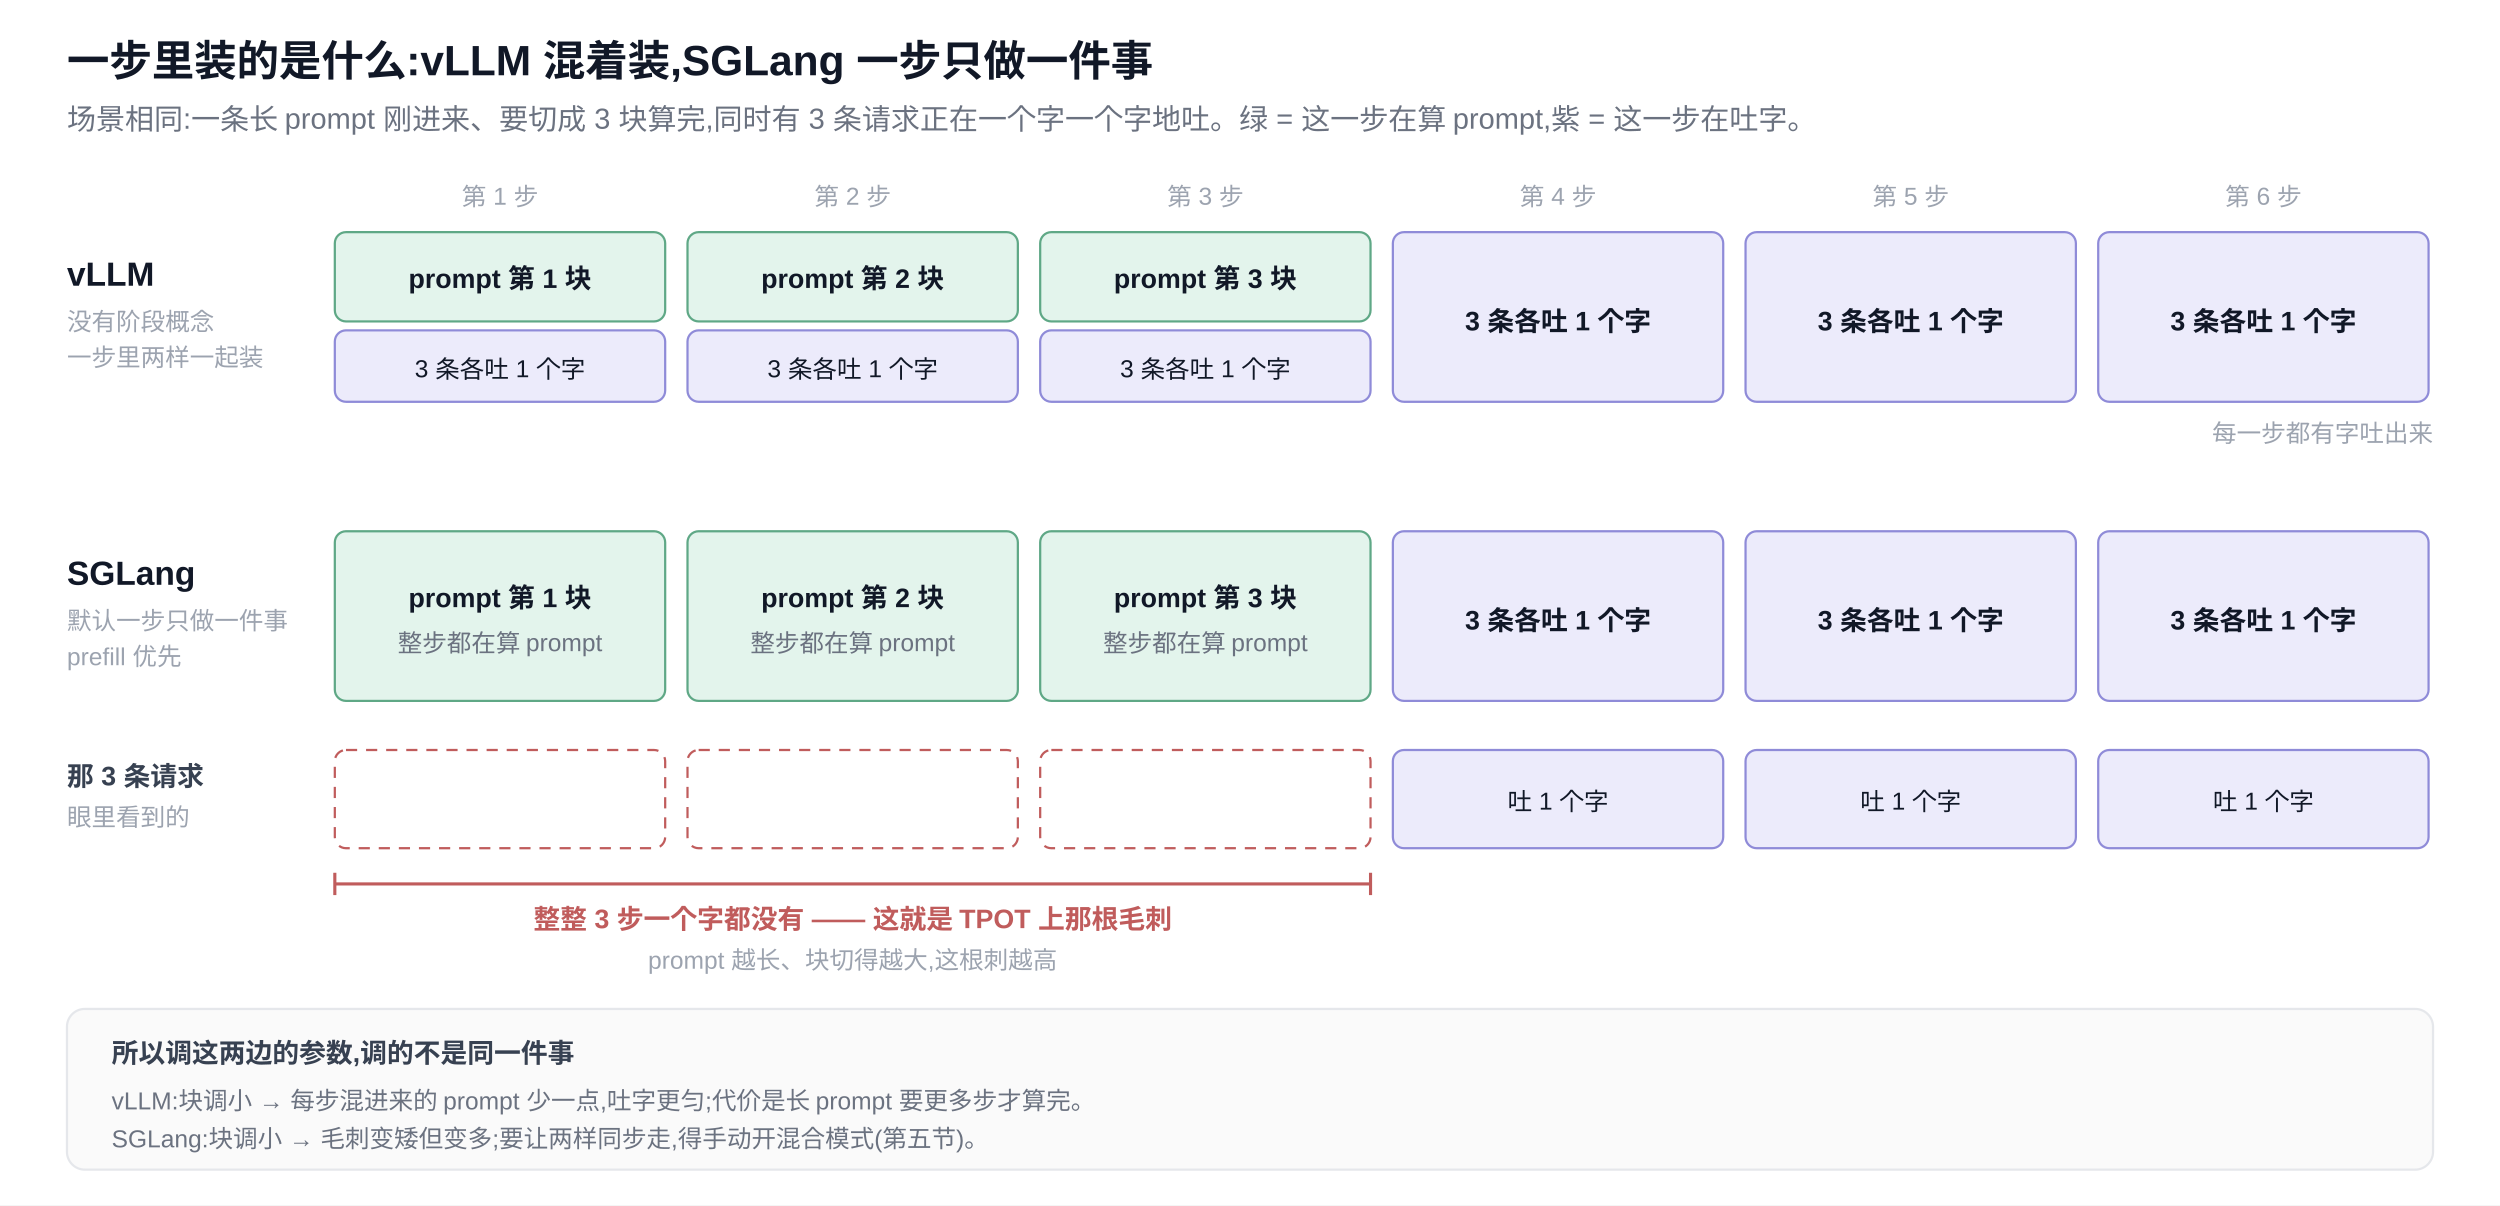
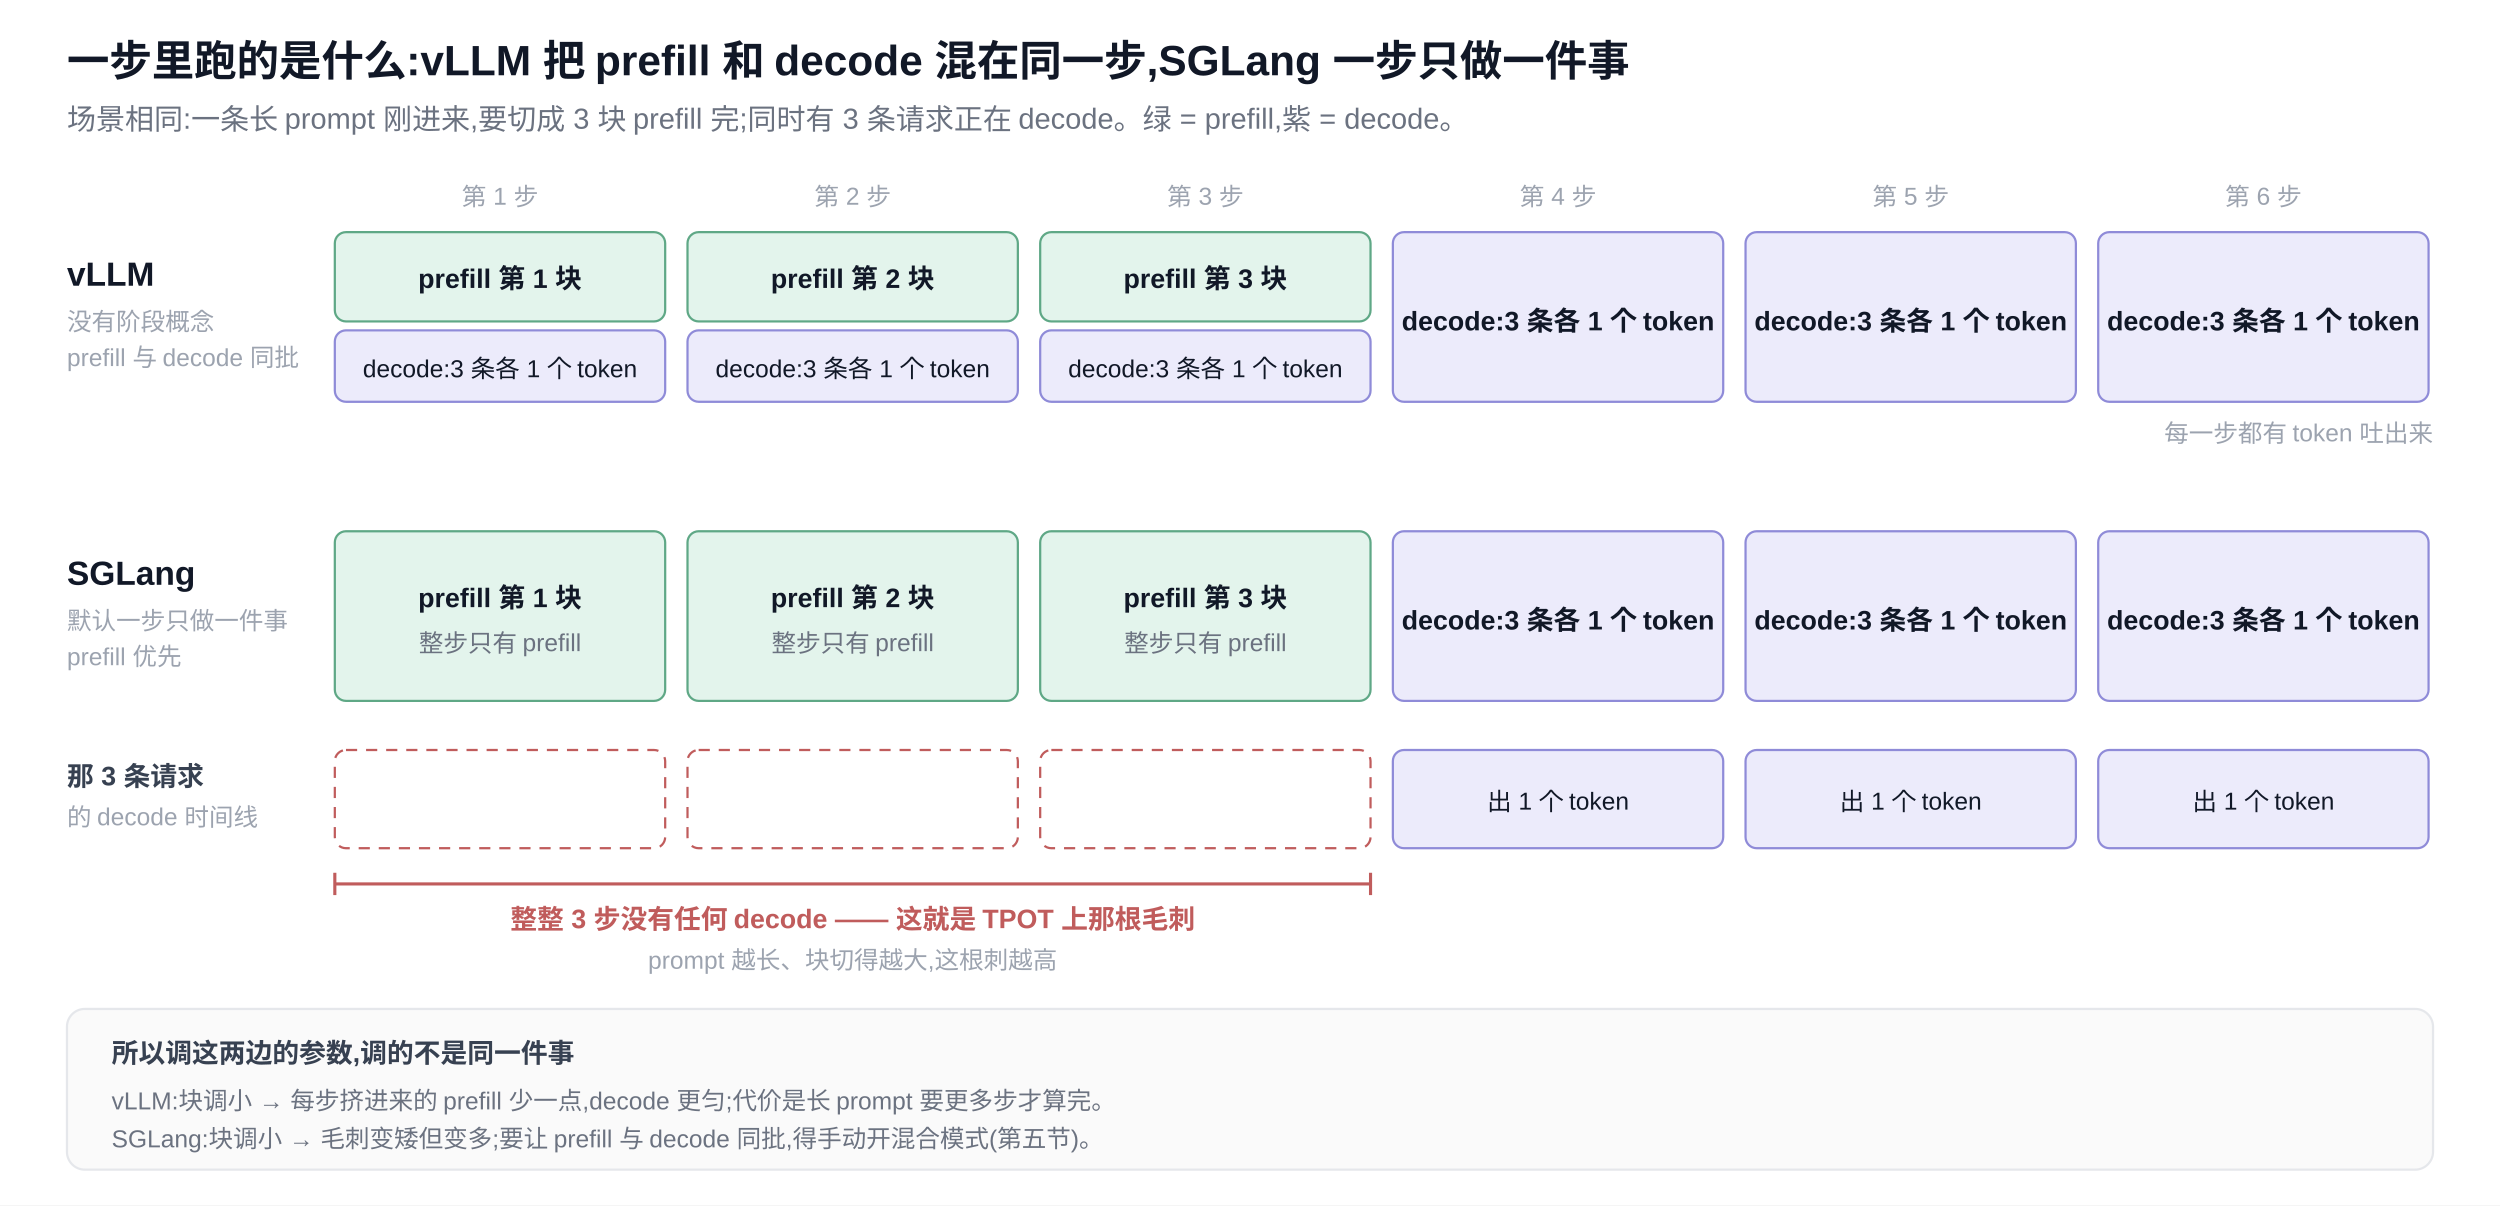
<svg xmlns="http://www.w3.org/2000/svg" viewBox="0 0 1120 540" width="1120" height="540" font-family="-apple-system, BlinkMacSystemFont, 'PingFang SC', 'Helvetica Neue', 'Microsoft YaHei', Arial, sans-serif">
  <rect x="0" y="0" width="1120" height="540" fill="#ffffff" />
-   <text x="30" y="34" font-size="19" fill="#111827" text-anchor="start" font-weight="700">一步里装的是什么:vLLM 混着装,SGLang 一步只做一件事</text>
-   <text x="30" y="58" font-size="13" fill="#6b7280" text-anchor="start">场景相同:一条长 prompt 刚进来、要切成 3 块算完,同时有 3 条请求正在一个字一个字地吐。绿 = 这一步在算 prompt,紫 = 这一步在吐字。</text>
+   <text x="30" y="34" font-size="19" fill="#111827" text-anchor="start" font-weight="700">一步里跑的是什么:vLLM 把 prefill 和 decode 混在同一步,SGLang 一步只做一件事</text>
+   <text x="30" y="58" font-size="13" fill="#6b7280" text-anchor="start">场景相同:一条长 prompt 刚进来,要切成 3 块 prefill 完;同时有 3 条请求正在 decode。绿 = prefill,紫 = decode。</text>
  <text x="224.0" y="92" font-size="11" fill="#9ca3af" text-anchor="middle">第 1 步</text>
  <text x="382.0" y="92" font-size="11" fill="#9ca3af" text-anchor="middle">第 2 步</text>
  <text x="540.0" y="92" font-size="11" fill="#9ca3af" text-anchor="middle">第 3 步</text>
  <text x="698.0" y="92" font-size="11" fill="#9ca3af" text-anchor="middle">第 4 步</text>
  <text x="856.0" y="92" font-size="11" fill="#9ca3af" text-anchor="middle">第 5 步</text>
  <text x="1014.0" y="92" font-size="11" fill="#9ca3af" text-anchor="middle">第 6 步</text>
  <text x="30" y="128" font-size="15" fill="#111827" text-anchor="start" font-weight="700">vLLM</text>
  <text x="30" y="148" font-size="11" fill="#9ca3af" text-anchor="start">没有阶段概念</text>
-   <text x="30" y="164" font-size="11" fill="#9ca3af" text-anchor="start">一步里两样一起装</text>
+   <text x="30" y="164" font-size="11" fill="#9ca3af" text-anchor="start">prefill 与 decode 同批</text>
  <rect x="150" y="104" width="148" height="40" rx="5" fill="#e3f4ec" stroke="#5fa886" stroke-width="1" />
-   <text x="224.0" y="129" font-size="12" fill="#111827" text-anchor="middle" font-weight="600">prompt 第 1 块</text>
+   <text x="224.0" y="129" font-size="12" fill="#111827" text-anchor="middle" font-weight="600">prefill 第 1 块</text>
  <rect x="150" y="148" width="148" height="32" rx="5" fill="#ecebfb" stroke="#8f8bd8" stroke-width="1" />
-   <text x="224.0" y="169" font-size="11" fill="#111827" text-anchor="middle">3 条各吐 1 个字</text>
+   <text x="224.0" y="169" font-size="11" fill="#111827" text-anchor="middle">decode:3 条各 1 个 token</text>
  <rect x="308" y="104" width="148" height="40" rx="5" fill="#e3f4ec" stroke="#5fa886" stroke-width="1" />
-   <text x="382.0" y="129" font-size="12" fill="#111827" text-anchor="middle" font-weight="600">prompt 第 2 块</text>
+   <text x="382.0" y="129" font-size="12" fill="#111827" text-anchor="middle" font-weight="600">prefill 第 2 块</text>
  <rect x="308" y="148" width="148" height="32" rx="5" fill="#ecebfb" stroke="#8f8bd8" stroke-width="1" />
-   <text x="382.0" y="169" font-size="11" fill="#111827" text-anchor="middle">3 条各吐 1 个字</text>
+   <text x="382.0" y="169" font-size="11" fill="#111827" text-anchor="middle">decode:3 条各 1 个 token</text>
  <rect x="466" y="104" width="148" height="40" rx="5" fill="#e3f4ec" stroke="#5fa886" stroke-width="1" />
-   <text x="540.0" y="129" font-size="12" fill="#111827" text-anchor="middle" font-weight="600">prompt 第 3 块</text>
+   <text x="540.0" y="129" font-size="12" fill="#111827" text-anchor="middle" font-weight="600">prefill 第 3 块</text>
  <rect x="466" y="148" width="148" height="32" rx="5" fill="#ecebfb" stroke="#8f8bd8" stroke-width="1" />
-   <text x="540.0" y="169" font-size="11" fill="#111827" text-anchor="middle">3 条各吐 1 个字</text>
+   <text x="540.0" y="169" font-size="11" fill="#111827" text-anchor="middle">decode:3 条各 1 个 token</text>
  <rect x="624" y="104" width="148" height="76" rx="5" fill="#ecebfb" stroke="#8f8bd8" stroke-width="1" />
-   <text x="698.0" y="148" font-size="12" fill="#111827" text-anchor="middle" font-weight="600">3 条各吐 1 个字</text>
+   <text x="698.0" y="148" font-size="12" fill="#111827" text-anchor="middle" font-weight="600">decode:3 条各 1 个 token</text>
  <rect x="782" y="104" width="148" height="76" rx="5" fill="#ecebfb" stroke="#8f8bd8" stroke-width="1" />
-   <text x="856.0" y="148" font-size="12" fill="#111827" text-anchor="middle" font-weight="600">3 条各吐 1 个字</text>
+   <text x="856.0" y="148" font-size="12" fill="#111827" text-anchor="middle" font-weight="600">decode:3 条各 1 个 token</text>
  <rect x="940" y="104" width="148" height="76" rx="5" fill="#ecebfb" stroke="#8f8bd8" stroke-width="1" />
-   <text x="1014.0" y="148" font-size="12" fill="#111827" text-anchor="middle" font-weight="600">3 条各吐 1 个字</text>
-   <text x="1090" y="198" font-size="11" fill="#9ca3af" text-anchor="end">每一步都有字吐出来</text>
+   <text x="1014.0" y="148" font-size="12" fill="#111827" text-anchor="middle" font-weight="600">decode:3 条各 1 个 token</text>
+   <text x="1090" y="198" font-size="11" fill="#9ca3af" text-anchor="end">每一步都有 token 吐出来</text>
  <text x="30" y="262" font-size="15" fill="#111827" text-anchor="start" font-weight="700">SGLang</text>
  <text x="30" y="282" font-size="11" fill="#9ca3af" text-anchor="start">默认一步只做一件事</text>
  <text x="30" y="298" font-size="11" fill="#9ca3af" text-anchor="start">prefill 优先</text>
  <rect x="150" y="238" width="148" height="76" rx="5" fill="#e3f4ec" stroke="#5fa886" stroke-width="1" />
-   <text x="224.0" y="272" font-size="12" fill="#111827" text-anchor="middle" font-weight="600">prompt 第 1 块</text>
-   <text x="224.0" y="292" font-size="11" fill="#6b7280" text-anchor="middle">整步都在算 prompt</text>
+   <text x="224.0" y="272" font-size="12" fill="#111827" text-anchor="middle" font-weight="600">prefill 第 1 块</text>
+   <text x="224.0" y="292" font-size="11" fill="#6b7280" text-anchor="middle">整步只有 prefill</text>
  <rect x="308" y="238" width="148" height="76" rx="5" fill="#e3f4ec" stroke="#5fa886" stroke-width="1" />
-   <text x="382.0" y="272" font-size="12" fill="#111827" text-anchor="middle" font-weight="600">prompt 第 2 块</text>
-   <text x="382.0" y="292" font-size="11" fill="#6b7280" text-anchor="middle">整步都在算 prompt</text>
+   <text x="382.0" y="272" font-size="12" fill="#111827" text-anchor="middle" font-weight="600">prefill 第 2 块</text>
+   <text x="382.0" y="292" font-size="11" fill="#6b7280" text-anchor="middle">整步只有 prefill</text>
  <rect x="466" y="238" width="148" height="76" rx="5" fill="#e3f4ec" stroke="#5fa886" stroke-width="1" />
-   <text x="540.0" y="272" font-size="12" fill="#111827" text-anchor="middle" font-weight="600">prompt 第 3 块</text>
-   <text x="540.0" y="292" font-size="11" fill="#6b7280" text-anchor="middle">整步都在算 prompt</text>
+   <text x="540.0" y="272" font-size="12" fill="#111827" text-anchor="middle" font-weight="600">prefill 第 3 块</text>
+   <text x="540.0" y="292" font-size="11" fill="#6b7280" text-anchor="middle">整步只有 prefill</text>
  <rect x="624" y="238" width="148" height="76" rx="5" fill="#ecebfb" stroke="#8f8bd8" stroke-width="1" />
-   <text x="698.0" y="282" font-size="12" fill="#111827" text-anchor="middle" font-weight="600">3 条各吐 1 个字</text>
+   <text x="698.0" y="282" font-size="12" fill="#111827" text-anchor="middle" font-weight="600">decode:3 条各 1 个 token</text>
  <rect x="782" y="238" width="148" height="76" rx="5" fill="#ecebfb" stroke="#8f8bd8" stroke-width="1" />
-   <text x="856.0" y="282" font-size="12" fill="#111827" text-anchor="middle" font-weight="600">3 条各吐 1 个字</text>
+   <text x="856.0" y="282" font-size="12" fill="#111827" text-anchor="middle" font-weight="600">decode:3 条各 1 个 token</text>
  <rect x="940" y="238" width="148" height="76" rx="5" fill="#ecebfb" stroke="#8f8bd8" stroke-width="1" />
-   <text x="1014.0" y="282" font-size="12" fill="#111827" text-anchor="middle" font-weight="600">3 条各吐 1 个字</text>
+   <text x="1014.0" y="282" font-size="12" fill="#111827" text-anchor="middle" font-weight="600">decode:3 条各 1 个 token</text>
  <text x="30" y="352" font-size="12" fill="#374151" text-anchor="start" font-weight="700">那 3 条请求</text>
-   <text x="30" y="370" font-size="11" fill="#9ca3af" text-anchor="start">眼里看到的</text>
+   <text x="30" y="370" font-size="11" fill="#9ca3af" text-anchor="start">的 decode 时间线</text>
  <rect x="150" y="336" width="148" height="44" rx="5" fill="#ffffff" stroke="#c05c5c" stroke-width="1" stroke-dasharray="5 4" />
  <rect x="308" y="336" width="148" height="44" rx="5" fill="#ffffff" stroke="#c05c5c" stroke-width="1" stroke-dasharray="5 4" />
  <rect x="466" y="336" width="148" height="44" rx="5" fill="#ffffff" stroke="#c05c5c" stroke-width="1" stroke-dasharray="5 4" />
  <rect x="624" y="336" width="148" height="44" rx="5" fill="#ecebfb" stroke="#8f8bd8" stroke-width="1" />
-   <text x="698.0" y="363" font-size="11" fill="#111827" text-anchor="middle">吐 1 个字</text>
+   <text x="698.0" y="363" font-size="11" fill="#111827" text-anchor="middle">出 1 个 token</text>
  <rect x="782" y="336" width="148" height="44" rx="5" fill="#ecebfb" stroke="#8f8bd8" stroke-width="1" />
-   <text x="856.0" y="363" font-size="11" fill="#111827" text-anchor="middle">吐 1 个字</text>
+   <text x="856.0" y="363" font-size="11" fill="#111827" text-anchor="middle">出 1 个 token</text>
  <rect x="940" y="336" width="148" height="44" rx="5" fill="#ecebfb" stroke="#8f8bd8" stroke-width="1" />
-   <text x="1014.0" y="363" font-size="11" fill="#111827" text-anchor="middle">吐 1 个字</text>
+   <text x="1014.0" y="363" font-size="11" fill="#111827" text-anchor="middle">出 1 个 token</text>
  <line x1="150" y1="396" x2="614" y2="396" stroke="#c05c5c" stroke-width="1.4" />
  <line x1="150" y1="391" x2="150" y2="401" stroke="#c05c5c" stroke-width="1.4" />
  <line x1="614" y1="391" x2="614" y2="401" stroke="#c05c5c" stroke-width="1.4" />
-   <text x="382.0" y="416" font-size="12" fill="#c05c5c" text-anchor="middle" font-weight="700">整整 3 步一个字都没有 —— 这就是 TPOT 上那根毛刺</text>
+   <text x="382.0" y="416" font-size="12" fill="#c05c5c" text-anchor="middle" font-weight="700">整整 3 步没有任何 decode —— 这就是 TPOT 上那根毛刺</text>
  <text x="382.0" y="434" font-size="11" fill="#9ca3af" text-anchor="middle">prompt 越长、块切得越大,这根刺越高</text>
  <rect x="30" y="452" width="1060" height="72" rx="8" fill="#fafafa" stroke="#e5e7eb" stroke-width="1" />
  <text x="50" y="476" font-size="12" fill="#374151" text-anchor="start" font-weight="700">所以调这两边的参数,调的不是同一件事</text>
-   <text x="50" y="497" font-size="11" fill="#6b7280" text-anchor="start">vLLM:块调小 → 每步混进来的 prompt 少一点,吐字更匀;代价是长 prompt 要更多步才算完。</text>
-   <text x="50" y="514" font-size="11" fill="#6b7280" text-anchor="start">SGLang:块调小 → 毛刺变矮但变多;要让两样同步走,得手动开混合模式(第五节)。</text>
+   <text x="50" y="497" font-size="11" fill="#6b7280" text-anchor="start">vLLM:块调小 → 每步挤进来的 prefill 少一点,decode 更匀;代价是长 prompt 要更多步才算完。</text>
+   <text x="50" y="514" font-size="11" fill="#6b7280" text-anchor="start">SGLang:块调小 → 毛刺变矮但变多;要让 prefill 与 decode 同批,得手动开混合模式(第五节)。</text>
</svg>
